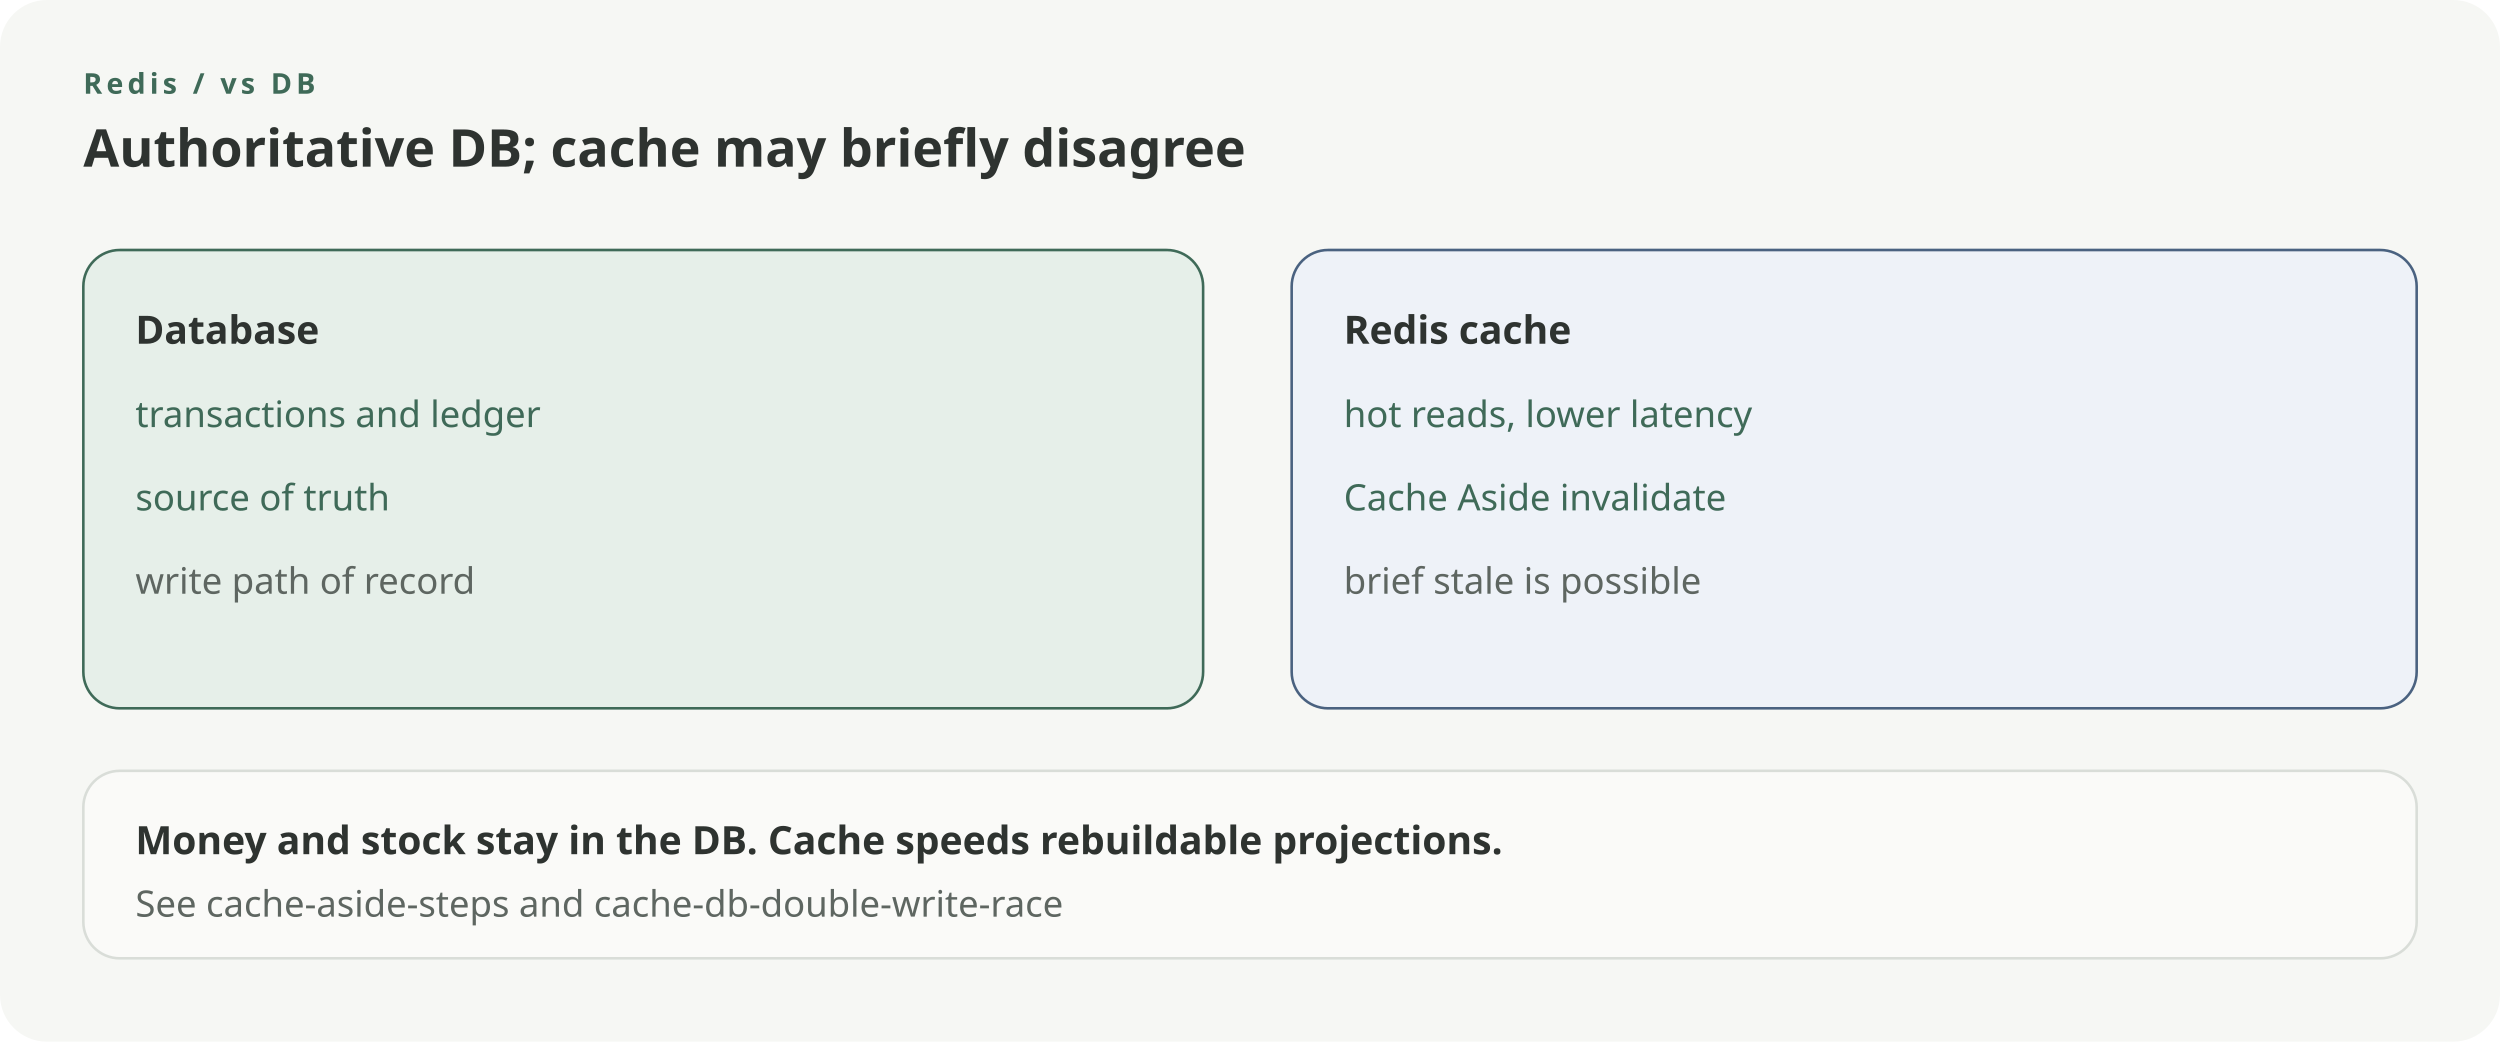
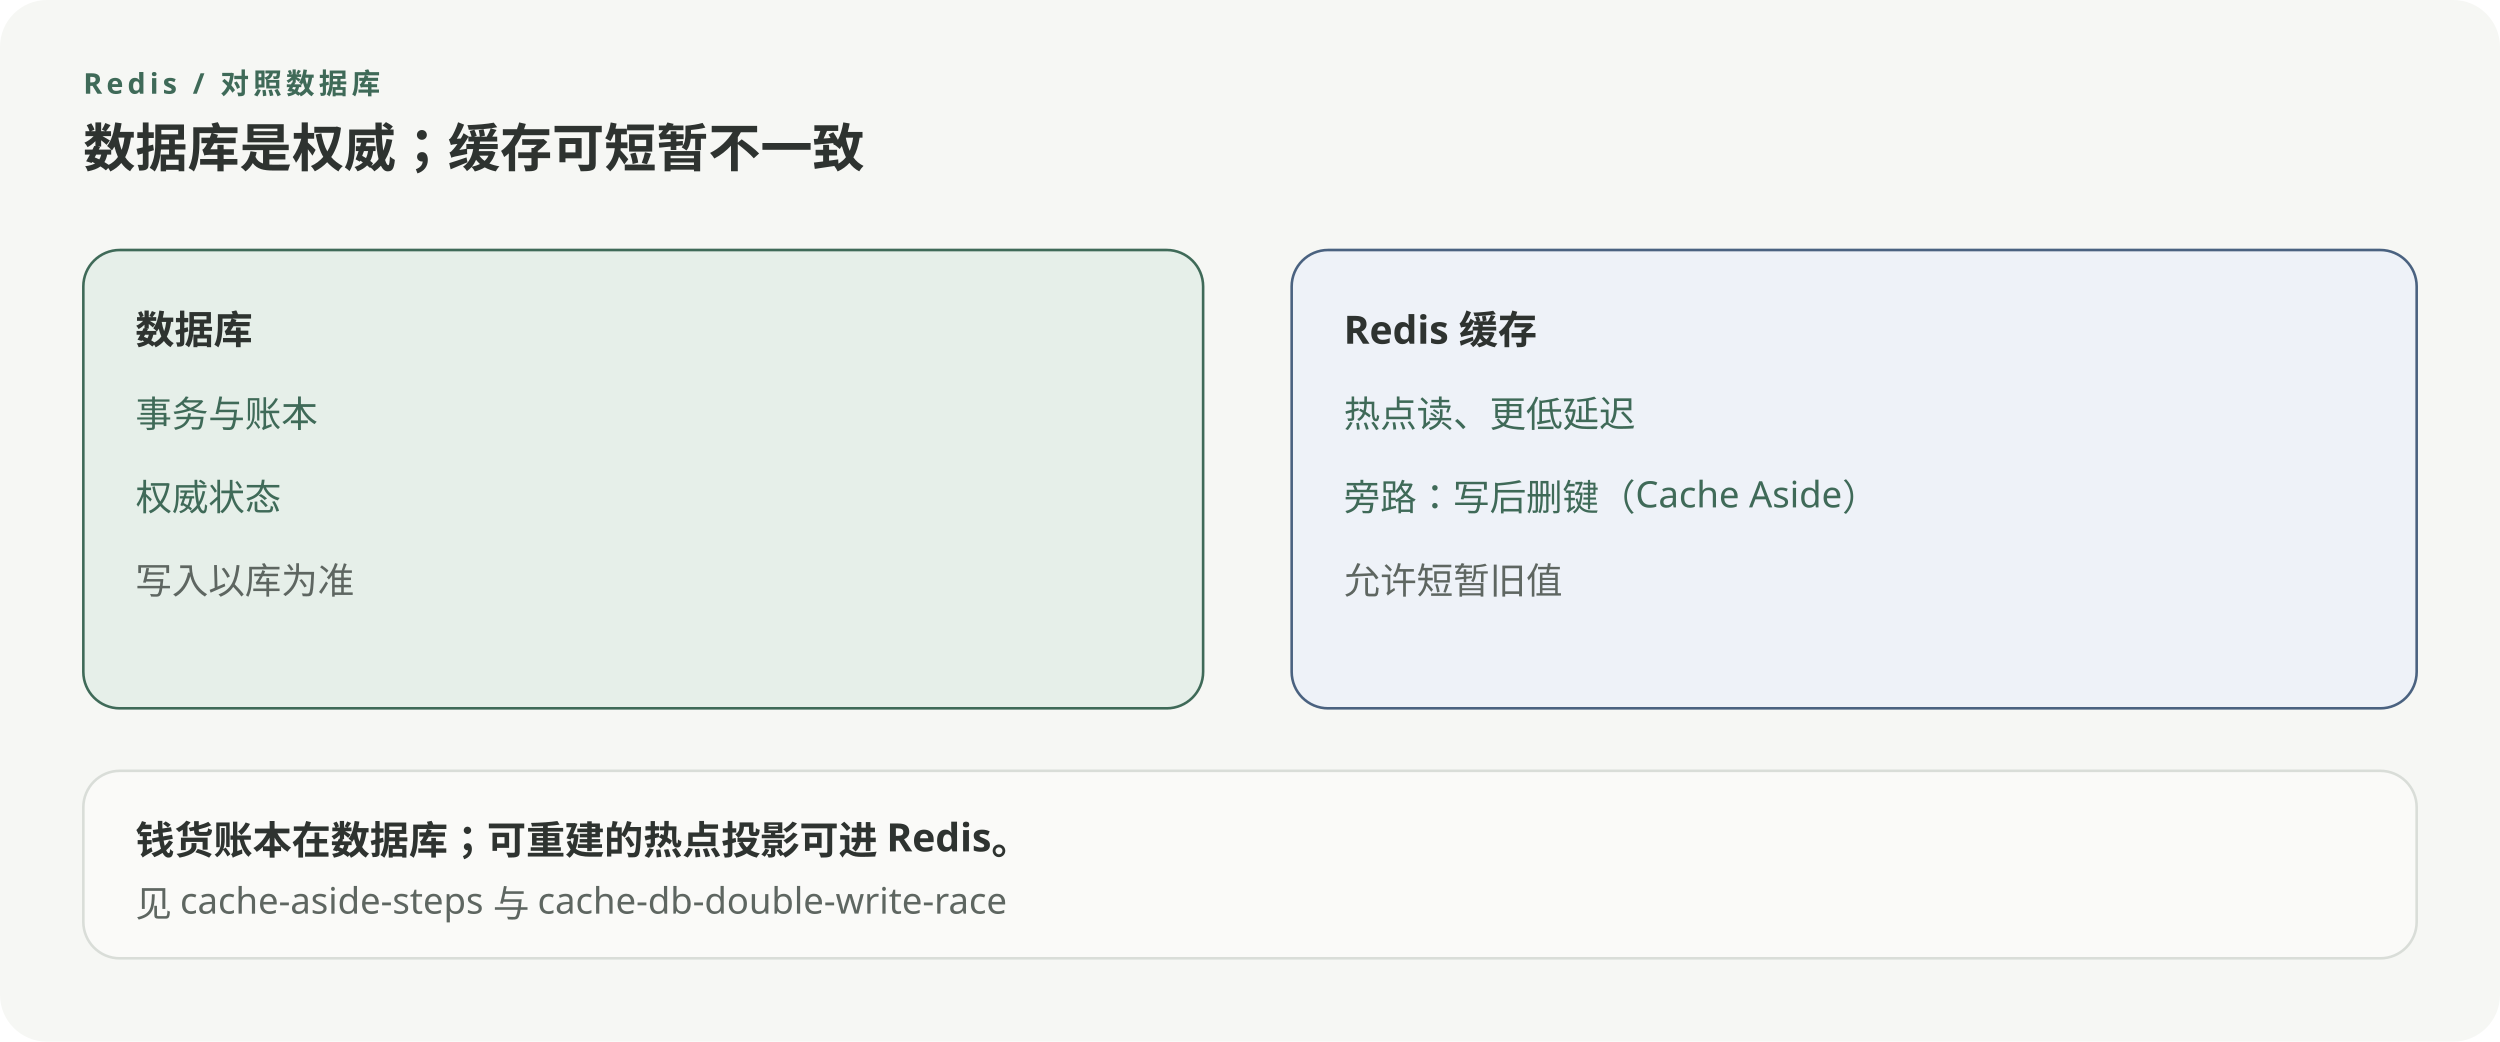
<svg xmlns="http://www.w3.org/2000/svg" viewBox="0 0 960 400" role="img" aria-labelledby="title desc">
  <rect width="960" height="400" rx="18" fill="#f6f7f4" />
-   <text x="32" y="36" font-family="'IBM Plex Sans','Noto Sans SC','PingFang SC',sans-serif" font-size="11" font-weight="600" letter-spacing="1.6" fill="#3f6a58">Redis / vs DB</text>
-   <text x="32" y="64" font-family="'IBM Plex Sans','Noto Sans SC','PingFang SC',sans-serif" font-size="20" font-weight="600" fill="#2e3330">Authoritative DB; cache may briefly disagree</text>
+   <text x="32" y="36" font-family="'IBM Plex Sans','Noto Sans SC','PingFang SC',sans-serif" font-size="11" font-weight="600" letter-spacing="1.6" fill="#3f6a58">Redis / 对照数据库</text>
+   <text x="32" y="64" font-family="'IBM Plex Sans','Noto Sans SC','PingFang SC',sans-serif" font-size="20" font-weight="600" fill="#2e3330">数据库是权威；缓存可短暂不一致</text>
  <g font-family="'IBM Plex Sans','Noto Sans SC','PingFang SC',sans-serif">
    <rect x="32" y="96" width="430" height="176" rx="14" fill="#e6efe9" stroke="#3f6a58" />
-     <text x="52" y="132" font-size="15" font-weight="600" fill="#2e3330">Database</text>
-     <text x="52" y="164" font-size="14" fill="#3f6a58">transactions and ledger</text>
-     <text x="52" y="196" font-size="14" fill="#3f6a58">source of truth</text>
-     <text x="52" y="228" font-size="14" fill="#5e6661">write path of record</text>
+     <text x="52" y="132" font-size="15" font-weight="600" fill="#2e3330">数据库</text>
+     <text x="52" y="164" font-size="14" fill="#3f6a58">事务与账本</text>
+     <text x="52" y="196" font-size="14" fill="#3f6a58">权威状态</text>
+     <text x="52" y="228" font-size="14" fill="#5e6661">写入以库为准</text>
    <rect x="496" y="96" width="432" height="176" rx="14" fill="#eef2f8" stroke="#4a6280" />
-     <text x="516" y="132" font-size="15" font-weight="600" fill="#2e3330">Redis cache</text>
-     <text x="516" y="164" font-size="14" fill="#3f6a58">hot reads, lower latency</text>
-     <text x="516" y="196" font-size="14" fill="#3f6a58">Cache Aside invalidate</text>
-     <text x="516" y="228" font-size="14" fill="#5e6661">brief stale is possible</text>
+     <text x="516" y="132" font-size="15" font-weight="600" fill="#2e3330">Redis 缓存</text>
+     <text x="516" y="164" font-size="14" fill="#3f6a58">热点读、更低延迟</text>
+     <text x="516" y="196" font-size="14" fill="#3f6a58">旁路：写后删键（Cache Aside）</text>
+     <text x="516" y="228" font-size="14" fill="#5e6661">允许短暂旧值</text>
    <rect x="32" y="296" width="896" height="72" rx="14" fill="#fafaf8" stroke="#d9ddd8" />
-     <text x="52" y="328" font-size="15" font-weight="600" fill="#2e3330">Money and stock stay in the DB. Cache speeds rebuildable projections.</text>
-     <text x="52" y="352" font-size="14" fill="#5e6661">See cache-aside-steps and cache-db-double-write-race</text>
+     <text x="52" y="328" font-size="15" font-weight="600" fill="#2e3330">钱货账本在数据库；可重建的热点投影可进 Redis。</text>
+     <text x="52" y="352" font-size="14" fill="#5e6661">见 cache-aside-steps 与 cache-db-double-write-race</text>
  </g>
</svg>
